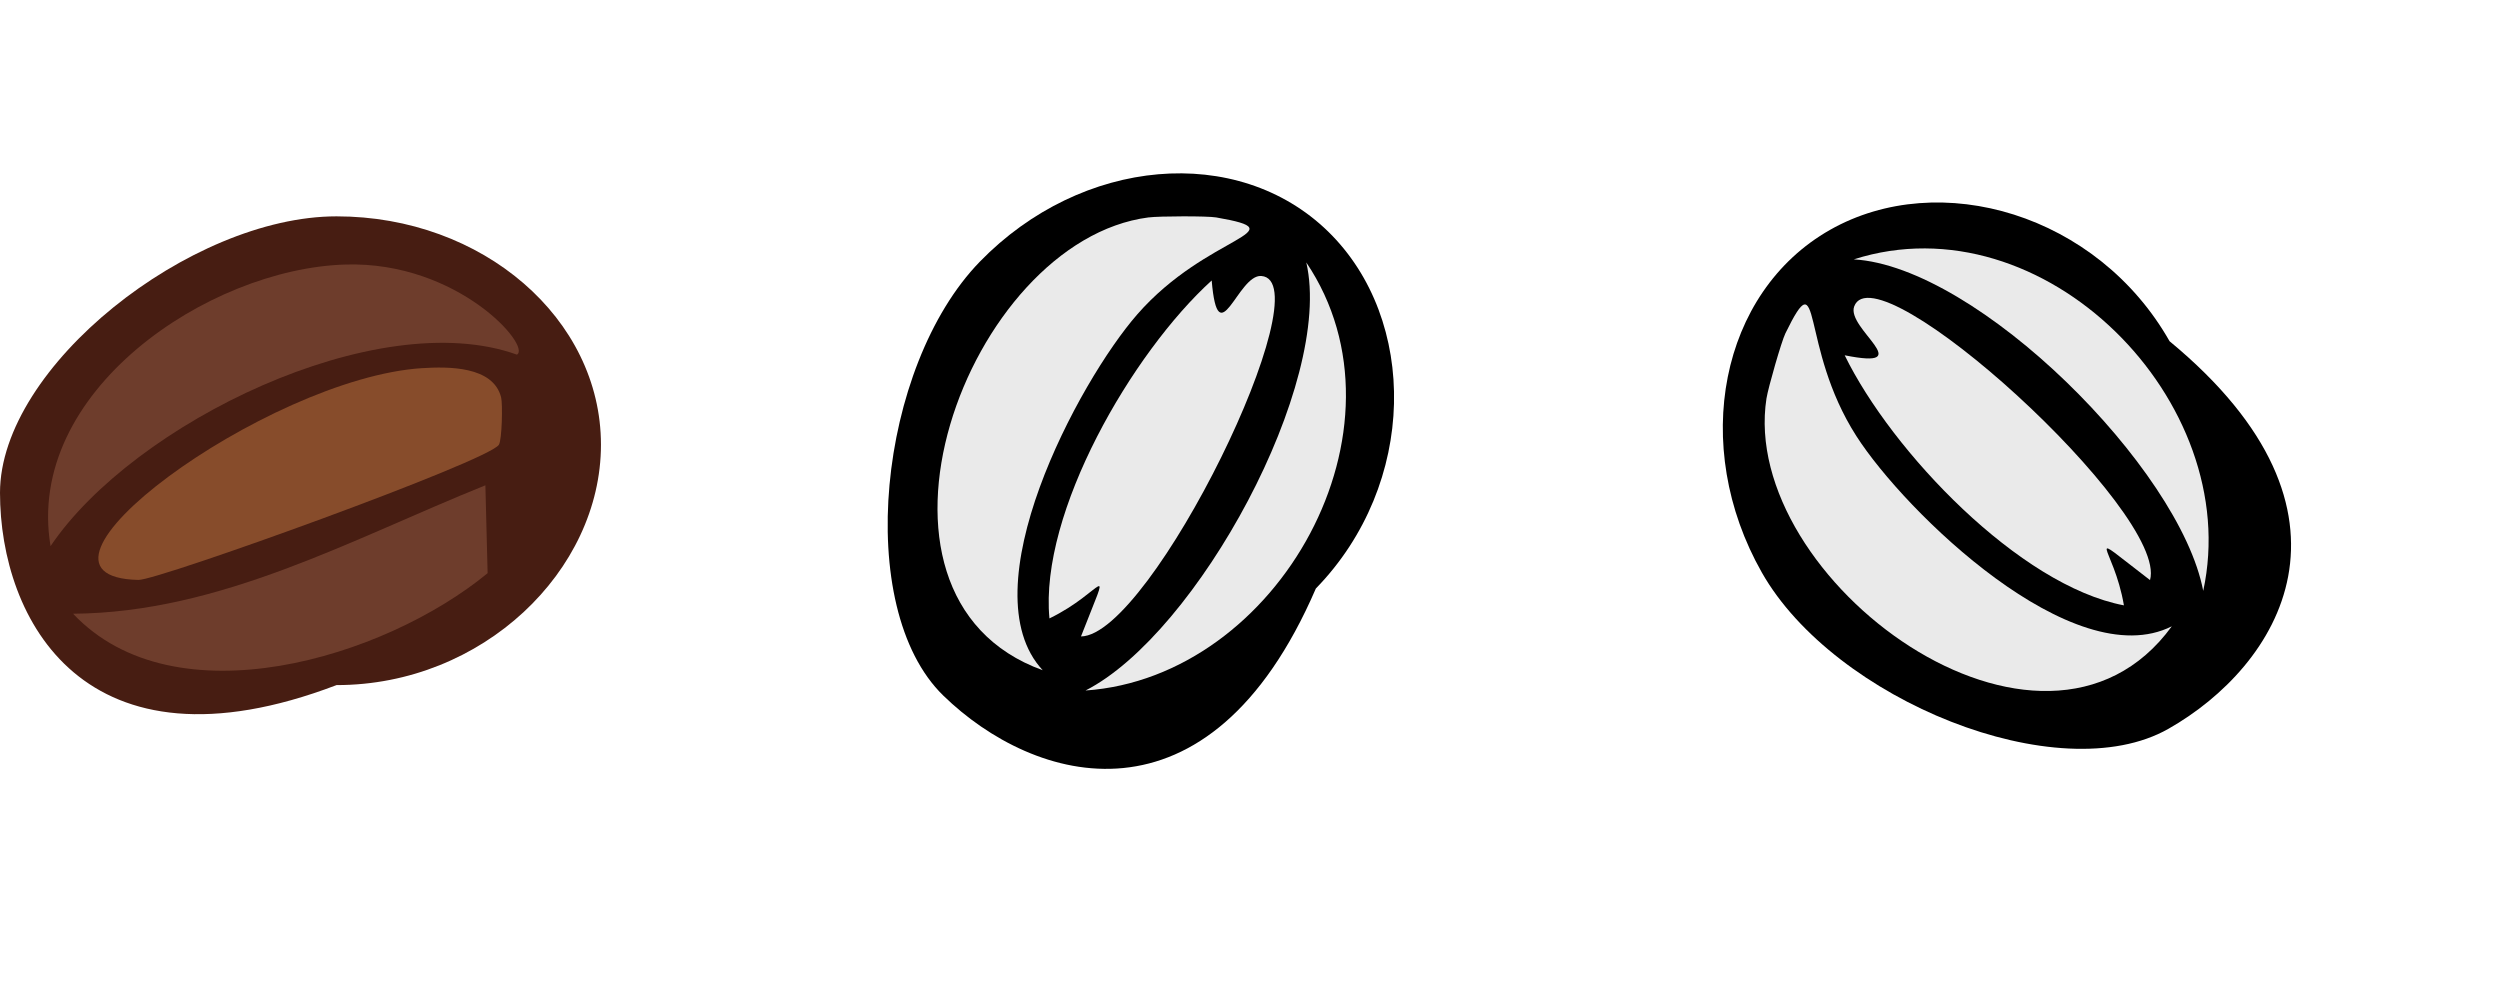
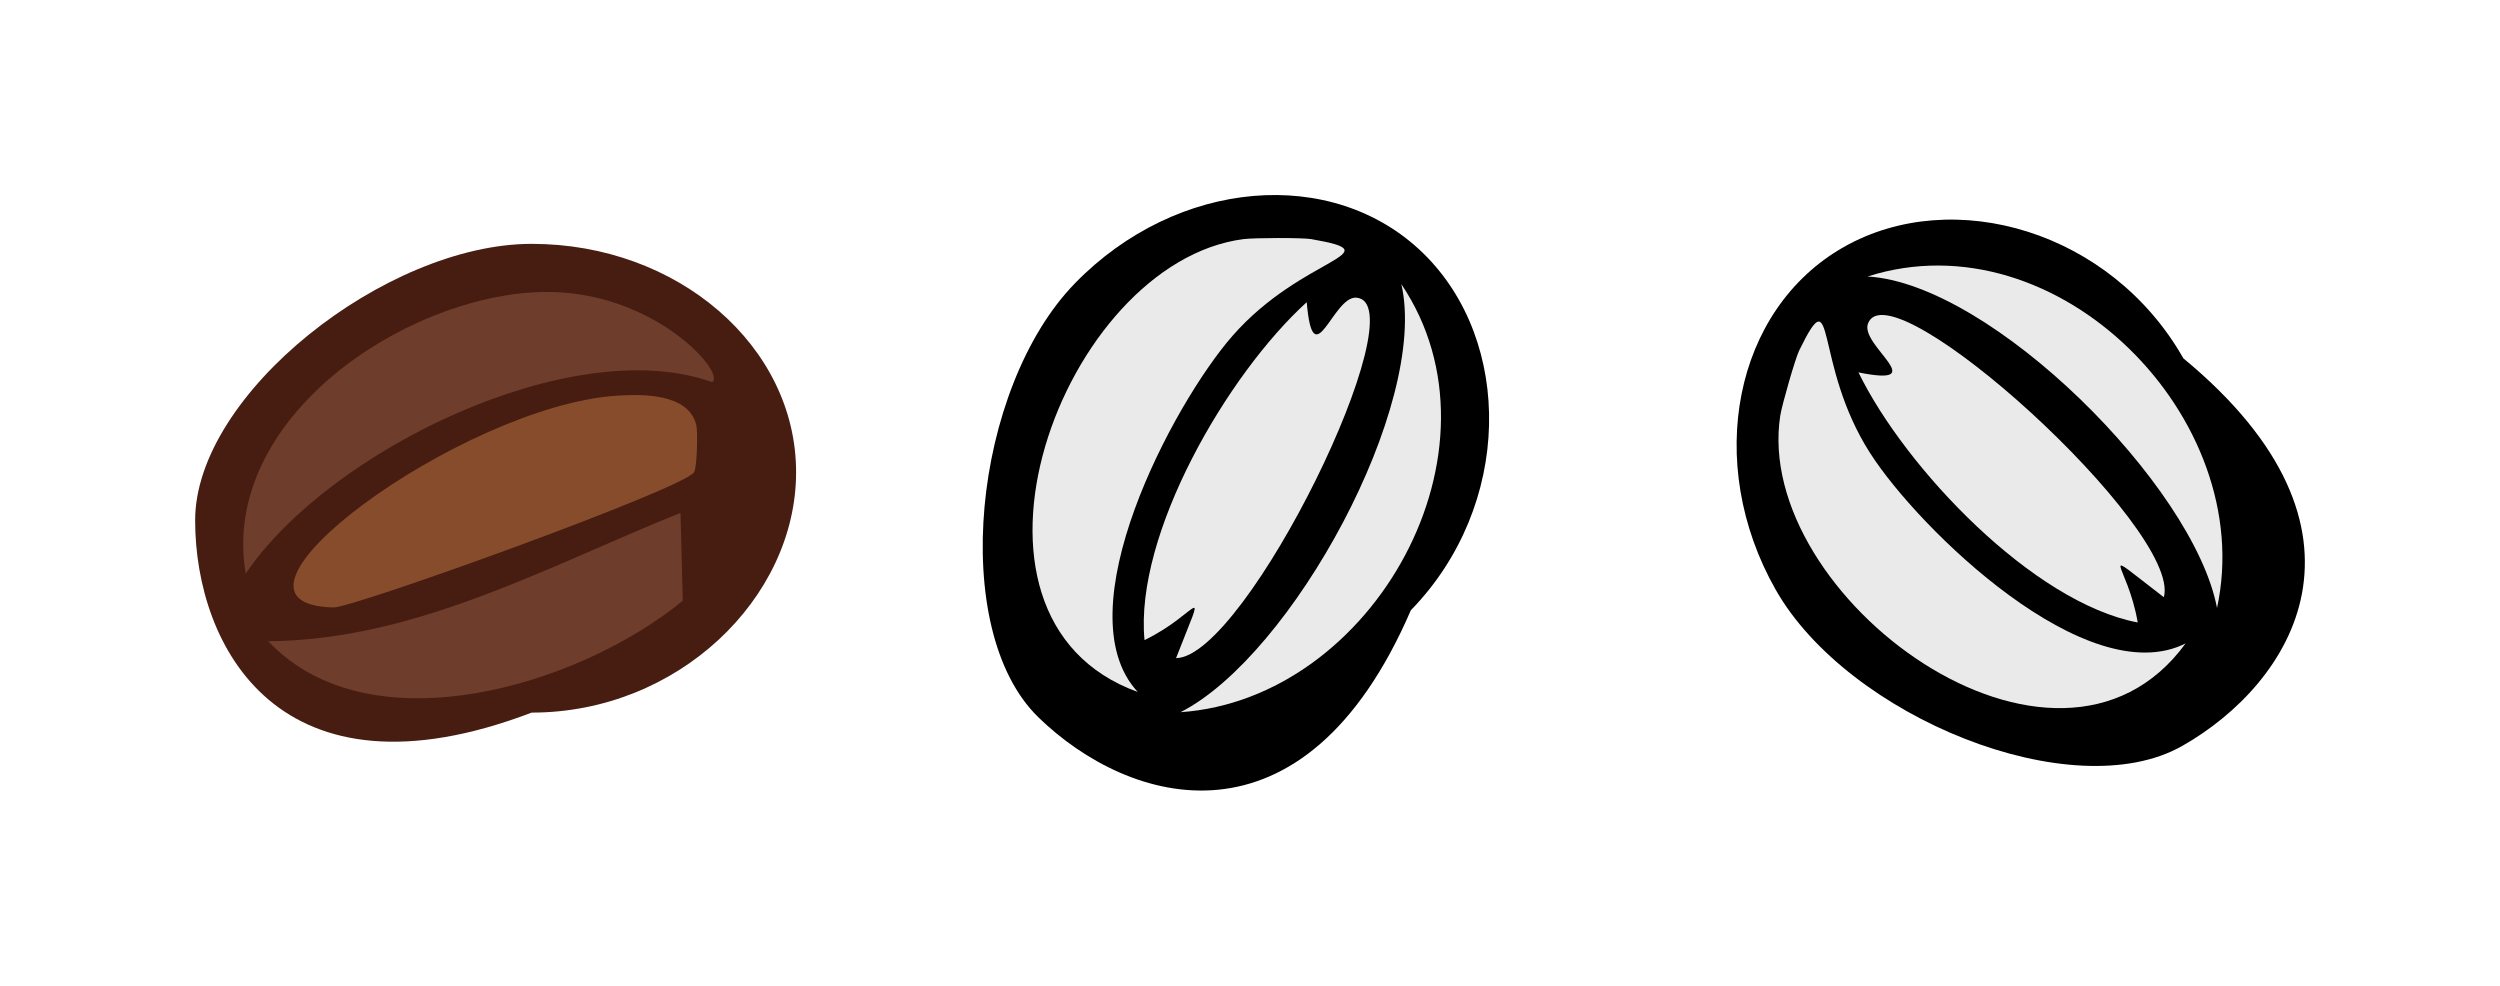
- <svg xmlns="http://www.w3.org/2000/svg" width="104" height="41" viewBox="0 0 104 41" fill="none">
-   <path d="M55.244 9.626C59.004 13.285 58.976 20.13 54.739 24.483C50.282 34.798 43.001 32.596 39.241 28.936C35.481 25.277 36.527 15.237 40.764 10.883C45.002 6.529 51.484 5.967 55.244 9.626Z" fill="black" />
-   <path d="M47.781 9.045C48.215 8.988 50.23 8.982 50.593 9.045C54.082 9.651 50.231 9.736 47.313 13.075C44.844 15.902 40.258 24.528 43.377 27.882C34.788 24.781 40.231 10.019 47.781 9.044V9.045Z" fill="#EAEAEA" />
-   <path d="M52.468 11.481C55.092 11.667 47.885 26.446 44.969 26.476C46.306 23.038 45.941 24.62 43.657 25.726C43.238 21.321 47.099 14.671 50.406 11.668C50.674 14.825 51.492 11.411 52.468 11.481Z" fill="#EAEAEA" />
-   <path d="M54.342 10.918C58.973 17.8 53.195 28.169 45.157 28.725C49.787 26.37 55.497 15.943 54.342 10.918Z" fill="#EAEAEA" />
-   <path d="M76.127 9.564C80.691 6.974 87.255 8.911 90.254 14.195C98.915 21.353 94.769 27.73 90.206 30.319C85.643 32.909 76.293 29.103 73.294 23.819C70.296 18.536 71.564 12.153 76.127 9.564Z" fill="black" />
-   <path d="M73.487 16.568C73.554 16.136 74.11 14.2 74.272 13.868C75.828 10.687 74.834 14.409 77.226 18.142C79.252 21.302 86.256 28.113 90.347 26.054C84.973 33.437 72.316 24.09 73.486 16.568L73.487 16.568Z" fill="#EAEAEA" />
-   <path d="M77.134 12.748C78.045 10.279 90.226 21.324 89.441 24.132C86.512 21.89 87.93 22.682 88.355 25.183C84.008 24.356 78.7 18.793 76.739 14.78C79.844 15.403 76.795 13.666 77.134 12.748Z" fill="#EAEAEA" />
-   <path d="M77.117 10.79C85.018 8.264 93.363 16.706 91.654 24.58C90.684 19.477 82.264 11.084 77.117 10.79Z" fill="#EAEAEA" />
-   <path d="M25 18.5C25 23.747 20.075 28.5 14 28.5C3.5 32.5 0 25.747 0 20.5C0 15.253 7.925 9 14 9C20.075 9 25 13.253 25 18.5Z" fill="#471D12" />
-   <path d="M17.567 15.315C18.631 15.249 20.518 15.221 20.847 16.533C20.914 16.799 20.884 18.289 20.754 18.501C20.333 19.183 6.577 24.142 5.759 24.125C-0.158 23.996 11.081 15.724 17.567 15.314V15.315Z" fill="#874C2B" />
-   <path d="M14.381 11.004C19.052 10.87 22.122 14.407 21.504 14.753C15.692 12.661 5.551 17.6 2.103 22.719C1.024 16.309 8.659 11.167 14.381 11.004Z" fill="#6E3D2C" />
-   <path d="M20.192 20.189L20.285 23.844C15.988 27.383 7.271 30.02 3.04 25.531C9.171 25.488 14.649 22.418 20.192 20.189Z" fill="#6E3D2C" />
+ <svg xmlns="http://www.w3.org/2000/svg" width="104" height="41" viewBox="0 0 104 41" fill="none" version="1.1" id="svg12">
+   <defs id="defs12" />
+   <g id="g15" transform="translate(3.771884)">
+     <g id="g13" transform="translate(0.1820217,0.9021103)">
+       <path d="m 55.244,9.626 c 3.76,3.659 3.732,10.504 -0.506,14.857 -4.457,10.315 -11.737,8.113 -15.497,4.453 -3.76,-3.659 -2.714,-13.7 1.523,-18.053 4.237,-4.354 10.72,-4.916 14.48,-1.257 z" fill="#000000" id="path1" />
+       <path d="m 47.781,9.045 c 0.434,-0.057 2.448,-0.063 2.812,0 3.489,0.606 -0.362,0.691 -3.28,4.03 -2.47,2.827 -7.055,11.454 -3.937,14.808 -8.589,-3.101 -3.145,-17.864 4.405,-18.839 z" fill="#eaeaea" id="path2" />
+       <path d="m 52.468,11.481 c 2.624,0.186 -4.583,14.965 -7.498,14.995 1.336,-3.438 0.971,-1.856 -1.312,-0.75 -0.419,-4.405 3.442,-11.055 6.748,-14.058 0.268,3.156 1.086,-0.257 2.062,-0.188 z" fill="#eaeaea" id="path3" />
+       <path d="m 54.342,10.918 c 4.631,6.882 -1.147,17.251 -9.185,17.807 4.63,-2.355 10.34,-12.782 9.185,-17.807 z" fill="#eaeaea" id="path4" />
+     </g>
+     <g id="g14" transform="translate(-3.197808,0.7121569)">
+       <path d="M 76.127,9.564 C 80.691,6.974 87.255,8.911 90.254,14.195 98.915,21.353 94.769,27.73 90.206,30.319 85.643,32.909 76.293,29.103 73.294,23.819 70.296,18.536 71.564,12.153 76.127,9.564 Z" fill="#000000" id="path5" />
+       <path d="m 73.487,16.568 c 0.067,-0.433 0.623,-2.369 0.785,-2.7 1.556,-3.181 0.562,0.541 2.954,4.274 2.026,3.16 9.03,9.971 13.121,7.912 -5.375,7.383 -18.032,-1.964 -16.861,-9.486 z" fill="#eaeaea" id="path6" />
+       <path d="m 77.134,12.748 c 0.911,-2.468 13.092,8.577 12.307,11.384 -2.929,-2.242 -1.511,-1.45 -1.086,1.051 -4.347,-0.827 -9.655,-6.39 -11.617,-10.403 3.106,0.624 0.057,-1.114 0.395,-2.032 z" fill="#eaeaea" id="path7" />
+       <path d="M 77.117,10.79 C 85.018,8.264 93.363,16.706 91.654,24.58 90.684,19.477 82.264,11.084 77.117,10.79 Z" fill="#eaeaea" id="path8" />
+     </g>
+     <g id="g12" transform="translate(4.34596,1.144449)">
+       <path d="m 25,18.5 c 0,5.247 -4.925,10 -11,10 -10.5,4 -14,-2.753 -14,-8 0,-5.247 7.925,-11.5 14,-11.5 6.075,0 11,4.253 11,9.5 z" fill="#471d12" id="path9" />
+       <path d="m 17.567,15.315 c 1.063,-0.067 2.95,-0.094 3.28,1.218 0.067,0.266 0.036,1.756 -0.093,1.968 C 20.333,19.183 6.577,24.142 5.759,24.125 -0.158,23.996 11.081,15.724 17.567,15.314 Z" fill="#874c2b" id="path10" />
+       <path d="m 14.381,11.004 c 4.671,-0.133 7.741,3.403 7.123,3.749 C 15.692,12.661 5.551,17.6 2.103,22.719 1.024,16.309 8.659,11.167 14.381,11.004 Z" fill="#6e3d2c" id="path11" />
+       <path d="m 20.192,20.189 0.093,3.655 C 15.988,27.383 7.271,30.02 3.04,25.531 9.171,25.488 14.649,22.418 20.192,20.189 Z" fill="#6e3d2c" id="path12" />
+     </g>
+   </g>
</svg>
